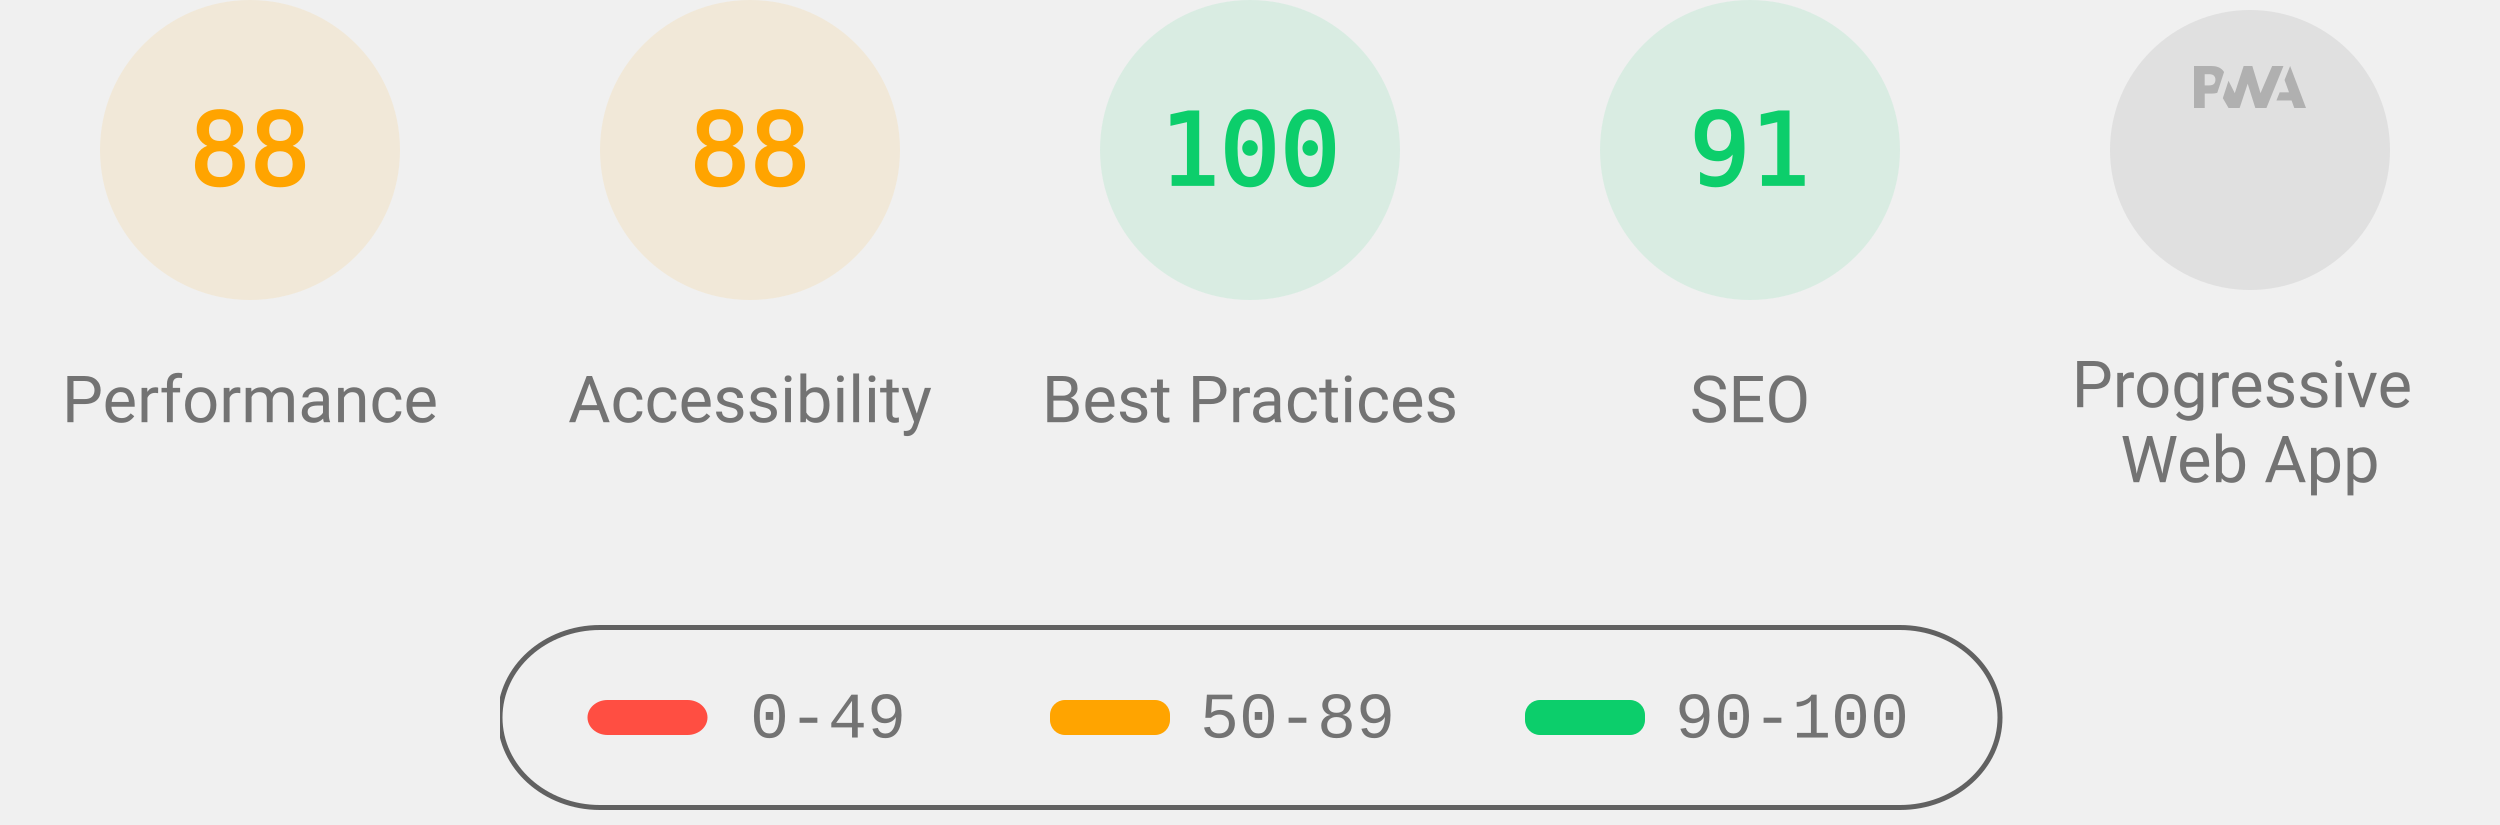
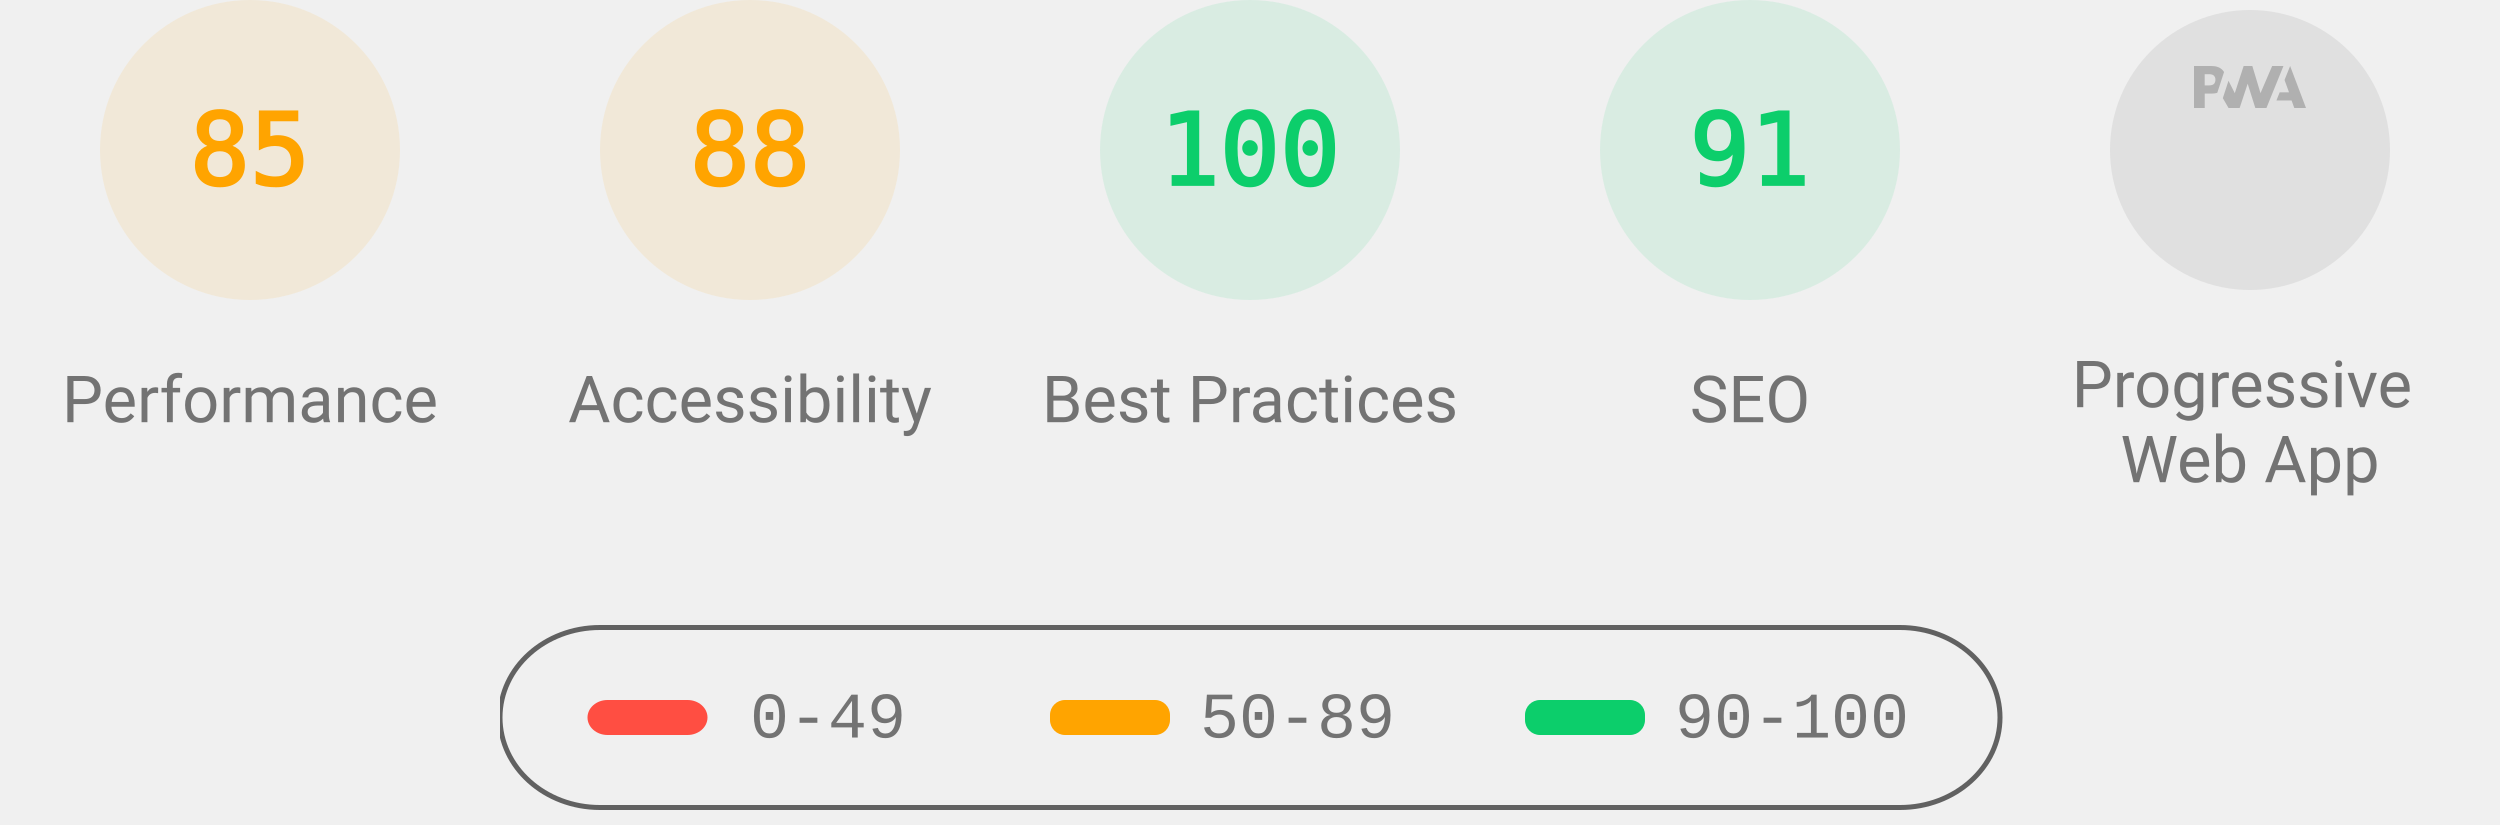
<svg xmlns="http://www.w3.org/2000/svg" class="theme--agnostic" fill="none" width="1000" height="330">
  <style>
			.gauge-base {
				opacity: 0.1
			}

			.gauge-arc {
				fill: none;
				animation-delay: 250ms;
				stroke-linecap: round;
				transform: rotate(-90deg);
				transform-origin: 100px 60px;
				animation: load-gauge 1s ease forwards
			}

			.guage-text {
				font-size: 40px;
				font-family: monospace;
				text-align: center
			}

			.guage-red {
				color: #ff4e42;
				fill: #ff4e42;
				stroke: #ff4e42
			}
			.guage-orange {
				color: #ffa400;
				fill: #ffa400;
				stroke: #ffa400
			}
			.guage-green {
				color: #0cce6b;
				fill: #0cce6b;
				stroke: #0cce6b
			}
			.theme--agnostic .guage-undefined {
				color: #5c5c5c;
				fill: #5c5c5c;
				stroke: #5c5c5c
			}
			.theme--light .guage-undefined {
				color: #1e1e1e;
				fill: #1e1e1e;
				stroke: #1e1e1e
			}
			.theme--dark .guage-undefined {
				color: #f5f5f5;
				fill: #f5f5f5;
				stroke: #f5f5f5
			}

			.guage-title {
				stroke: none;
				font-size: 26px;
				line-height: 26px;
				font-family: Roboto, Halvetica, Arial, sans-serif
			}
			.metric.guage-title {
				font-family: 'Courier New', Courier, monospace
			}
			.theme--agnostic .guage-title {
				color: #737373;
				fill: #737373
			}
			.theme--light .guage-title {
				color: #212121;
				fill: #212121
			}
			.theme--dark .guage-title {
				color: #f5f5f5;
				fill: #f5f5f5
			}

			@keyframes load-gauge {
				from {
					stroke-dasharray: 0 352.858
				}
			}
			.lh-gauge--pwa__disc {
				fill: #e0e0e0
			}
			.lh-gauge--pwa__logo {
				position: relative;
				fill: #b0b0b0
			}
			.lh-gauge--pwa__invisible {
				display: none
			}
			.lh-gauge--pwa__visible {
				display: inline
			}
			.guage-invisible {
				display: none
			}
			.lh-gauge--pwa__logo--primary-color {
				fill: #304ffe
			}
			.theme--agnostic .lh-gauge--pwa__logo--secondary-color {
				fill: #787878
			}
			.theme--light .lh-gauge--pwa__logo--secondary-color {
				fill: #3d3d3d
			}
			.theme--dark .lh-gauge--pwa__logo--secondary-color {
				fill: #d8b6b6
			}
			.theme--light #svg_2 {
				stroke: #00000022
			}
			.theme--agnostic #svg_2 {
				stroke: #616161
			}
			.theme--light #svg_2 {
				stroke: #00000022
			}
			.theme--dark #svg_2 {
				stroke: #f5f5f566
			}
		</style>
  <svg class="guage-div guage-perf guage-orange" viewBox="0 0 200 200" width="200" height="200" x="0" y="0">
    <circle class="gauge-base" r="56" cx="100" cy="60" stroke-width="8" />
-     <circle class="gauge-arc guage-arc-1" r="56" cx="100" cy="60" stroke-width="8" style="stroke-dasharray: 309.635, 351.858;" />
-     <text class="guage-text" x="100px" y="60px" alignment-baseline="central" dominant-baseline="central" text-anchor="middle">88</text>
+     <circle class="gauge-arc guage-arc-1" r="56" cx="100" cy="60" stroke-width="8" style="stroke-dasharray: 299.079, 351.858;" />
+     <text class="guage-text" x="100px" y="60px" alignment-baseline="central" dominant-baseline="central" text-anchor="middle">85</text>
    <text class="guage-title" x="100px" y="160px" alignment-baseline="central" dominant-baseline="central" text-anchor="middle">Performance</text>
  </svg>,<svg class="guage-div guage-perf guage-orange" viewBox="0 0 200 200" width="200" height="200" x="200" y="0">
    <circle class="gauge-base" r="56" cx="100" cy="60" stroke-width="8" />
    <circle class="gauge-arc guage-arc-1" r="56" cx="100" cy="60" stroke-width="8" style="stroke-dasharray: 309.635, 351.858;" />
    <text class="guage-text" x="100px" y="60px" alignment-baseline="central" dominant-baseline="central" text-anchor="middle">88</text>
    <text class="guage-title" x="100px" y="160px" alignment-baseline="central" dominant-baseline="central" text-anchor="middle">Accessibility</text>
  </svg>,<svg class="guage-div guage-perf guage-green" viewBox="0 0 200 200" width="200" height="200" x="400" y="0">
    <circle class="gauge-base" r="56" cx="100" cy="60" stroke-width="8" />
    <circle class="gauge-arc guage-arc-1" r="56" cx="100" cy="60" stroke-width="8" style="stroke-dasharray: 351.858, 351.858;" />
    <text class="guage-text" x="100px" y="60px" alignment-baseline="central" dominant-baseline="central" text-anchor="middle">100</text>
    <text class="guage-title" x="100px" y="160px" alignment-baseline="central" dominant-baseline="central" text-anchor="middle">Best Practices</text>
  </svg>,<svg class="guage-div guage-perf guage-green" viewBox="0 0 200 200" width="200" height="200" x="600" y="0">
    <circle class="gauge-base" r="56" cx="100" cy="60" stroke-width="8" />
    <circle class="gauge-arc guage-arc-1" r="56" cx="100" cy="60" stroke-width="8" style="stroke-dasharray: 320.191, 351.858;" />
    <text class="guage-text" x="100px" y="60px" alignment-baseline="central" dominant-baseline="central" text-anchor="middle">91</text>
    <text class="guage-title" x="100px" y="160px" alignment-baseline="central" dominant-baseline="central" text-anchor="middle">SEO</text>
  </svg>,<svg class="guage-div guage-pwa" viewBox="0 0 200 200" width="200" height="200" x="800" y="0">
    <svg viewBox="0 0 60 60" width="112" height="112" x="44" y="4">
      <defs>
        <linearGradient id="lh-gauge--pwa__check-circle__gradient-0" x1="50%" y1="0%" x2="50%" y2="100%">
          <stop stop-color="#00C852" offset="0%" />
          <stop stop-color="#009688" offset="100%" />
        </linearGradient>
        <linearGradient id="lh-gauge--pwa__installable__shadow-gradient-0" x1="76.056%" x2="24.111%" y1="82.995%" y2="24.735%">
          <stop stop-color="#A5D6A7" offset="0%" />
          <stop stop-color="#80CBC4" offset="100%" />
        </linearGradient>
        <linearGradient id="lh-gauge--pwa__fast-reliable__shadow-gradient-0" x1="76.056%" y1="82.995%" x2="25.678%" y2="26.493%">
          <stop stop-color="#64B5F6" offset="0%" />
          <stop stop-color="#2979FF" offset="100%" />
        </linearGradient>
        <g id="lh-gauge--pwa__fast-reliable-badge-0">
          <circle fill="#FFFFFF" cx="10" cy="10" r="10" />
          <path fill="#304FFE" d="M10 3.58l5.25 2.34v3.5c0 3.23-2.24 6.26-5.25 7-3.01-.74-5.25-3.77-5.25-7v-3.5L10 3.58zm-.47 10.74l2.76-4.83.03-.07c.04-.08 0-.24-.22-.24h-1.64l.47-3.26h-.47l-2.7 4.77c-.02.01.05-.1-.04.05-.09.16-.1.31.18.31h1.63l-.47 3.27h.47z" />
        </g>
        <g id="lh-gauge--pwa__installable-badge-0">
          <circle fill="#FFFFFF" cx="10" cy="10" r="10" />
          <path fill="#009688" d="M10 4.167A5.835 5.835 0 0 0 4.167 10 5.835 5.835 0 0 0 10 15.833 5.835 5.835 0 0 0 15.833 10 5.835 5.835 0 0 0 10 4.167zm2.917 6.416h-2.334v2.334H9.417v-2.334H7.083V9.417h2.334V7.083h1.166v2.334h2.334v1.166z" />
        </g>
      </defs>
      <g stroke="none" fill-rule="nonzero">
        <circle class="lh-gauge--pwa__disc" cx="30" cy="30" r="30" />
        <g class="lh-gauge--pwa__logo">
          <path d="M35.66 19.39l.7-1.75h2L37.4 15 38.6 12l3.4 9h-2.51l-.58-1.61z" />
          <path d="M33.52 21l3.65-9h-2.42l-2.5 5.82L30.5 12h-1.86l-1.9 5.82-1.35-2.65-1.21 3.72L25.4 21h2.38l1.72-5.2 1.64 5.2z" />
          <path fill-rule="nonzero" d="M20.3 17.91h1.48c.45 0 .85-.05 1.2-.15l.39-1.18 1.07-3.3a2.64 2.64 0 0 0-.28-.37c-.55-.6-1.36-.91-2.42-.91H18v9h2.3V17.9zm1.96-3.84c.22.22.33.5.33.87 0 .36-.1.65-.29.87-.2.23-.59.35-1.15.35h-.86v-2.41h.87c.52 0 .89.1 1.1.32z" />
        </g>
        <rect class="lh-gauge--pwa__component lh-gauge--pwa__na-line lh-gauge--pwa__invisible" fill="#FFFFFF" x="20" y="32" width="20" height="4" rx="2" />
        <g class="lh-gauge--pwa__component lh-gauge--pwa__fast-reliable-badge lh-gauge--pwa__invisible" transform="translate(20, 29)">
          <path fill="url(#lh-gauge--pwa__fast-reliable__shadow-gradient-0)" d="M33.63 19.49A30 30 0 0 1 16.2 30.36L3 17.14 17.14 3l16.49 16.49z" />
          <use href="#lh-gauge--pwa__fast-reliable-badge-0" />
        </g>
        <g class="lh-gauge--pwa__component lh-gauge--pwa__installable-badge lh-gauge--pwa__invisible" transform="translate(20, 29)">
          <path fill="url(#lh-gauge--pwa__installable__shadow-gradient-0)" d="M33.629 19.487c-4.272 5.453-10.391 9.39-17.415 10.869L3 17.142 17.142 3 33.63 19.487z" />
          <use href="#lh-gauge--pwa__installable-badge-0" />
        </g>
        <g class="lh-gauge--pwa__component lh-gauge--pwa__fast-reliable-installable-badges lh-gauge--pwa__invisible">
          <g transform="translate(8, 29)">
            <path fill="url(#lh-gauge--pwa__fast-reliable__shadow-gradient-0)" d="M16.321 30.463L3 17.143 17.142 3l22.365 22.365A29.864 29.864 0 0 1 22 31c-1.942 0-3.84-.184-5.679-.537z" />
            <use href="#lh-gauge--pwa__fast-reliable-badge-0" />
          </g>
          <g transform="translate(32, 29)">
            <path fill="url(#lh-gauge--pwa__installable__shadow-gradient-0)" d="M25.982 11.84a30.107 30.107 0 0 1-13.08 15.203L3 17.143 17.142 3l8.84 8.84z" />
            <use href="#lh-gauge--pwa__installable-badge-0" />
          </g>
        </g>
        <g class="lh-gauge--pwa__component lh-gauge--pwa__check-circle lh-gauge--pwa__invisible" transform="translate(18, 28)">
          <circle fill="#FFFFFF" cx="12" cy="12" r="12" />
          <path fill="url(#lh-gauge--pwa__check-circle__gradient-0)" d="M12 2a10 10 0 1 0 0 20 10 10 0 0 0 0-20zm-2 15l-5-5 1.41-1.41L10 14.17l7.59-7.59L19 8l-9 9z" />
        </g>
      </g>
    </svg>
    <text class="guage-title" y="160px" alignment-baseline="central" dominant-baseline="central" text-anchor="middle">
      <tspan x="100px" dy="-6px">Progressive</tspan>
      <tspan x="100px" dy="30px">Web App</tspan>
    </text>
  </svg>
  <svg width="604" height="76" x="200" y="250">
    <g>
      <rect fill="none" id="canvas_background" height="80" width="604" y="-1" x="-1" />
      <g display="none" overflow="visible" y="0" x="0" height="100%" width="100%" id="canvasGrid">
        <rect fill="url(#gridpattern)" stroke-width="0" y="0" x="0" height="100%" width="100%" />
      </g>
    </g>
    <g>
      <rect fill-opacity="0" stroke-width="2" rx="40" id="svg_2" height="72" width="600" y="1" x="0" fill="#000000" />
      <rect stroke="#000" rx="8" id="svg_3" height="14" width="48" y="30" x="35" stroke-opacity="null" stroke-width="0" fill="#ff4e42" />
      <rect stroke="#000" rx="6" id="svg_4" height="14" width="48" y="30" x="220" stroke-opacity="null" stroke-width="0" fill="#ffa400" />
      <rect stroke="#000" rx="6" id="svg_5" height="14" width="48" y="30" x="410" stroke-opacity="null" stroke-width="0" fill="#0cce6b" />
      <text class="metric guage-title" xml:space="preserve" text-anchor="start" font-size="26" id="svg_6" y="45" x="100" stroke-opacity="null" stroke-width="0" stroke="#000">0-49</text>
      <text class="metric guage-title" xml:space="preserve" text-anchor="start" font-size="26" id="svg_7" y="45" x="280" stroke-opacity="null" stroke-width="0" stroke="#000">50-89</text>
      <text class="metric guage-title" xml:space="preserve" text-anchor="start" font-size="26" id="svg_8" y="45" x="470" stroke-opacity="null" stroke-width="0" stroke="#000">90-100</text>
    </g>
  </svg>
</svg>
